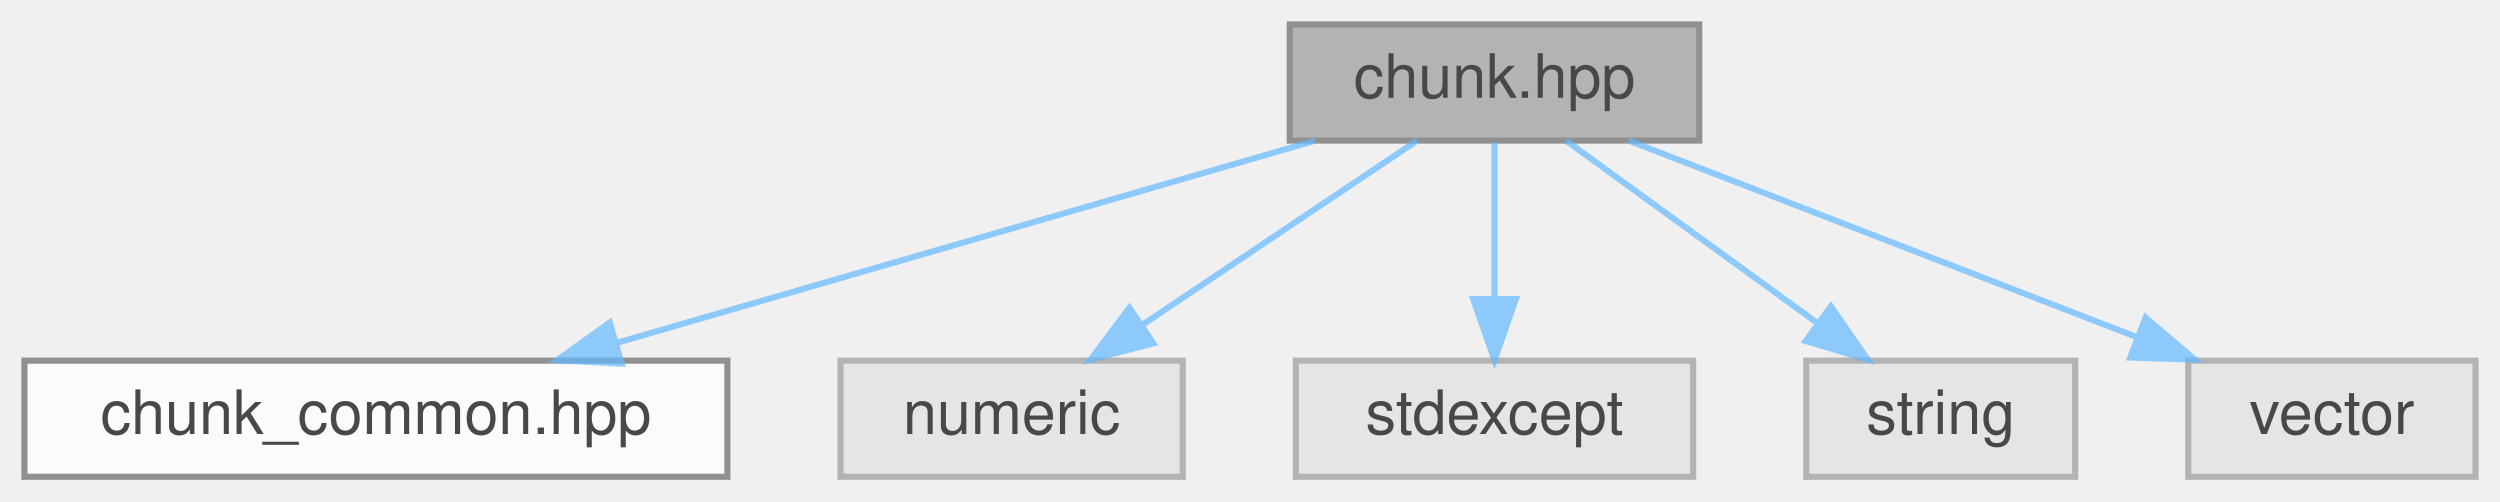
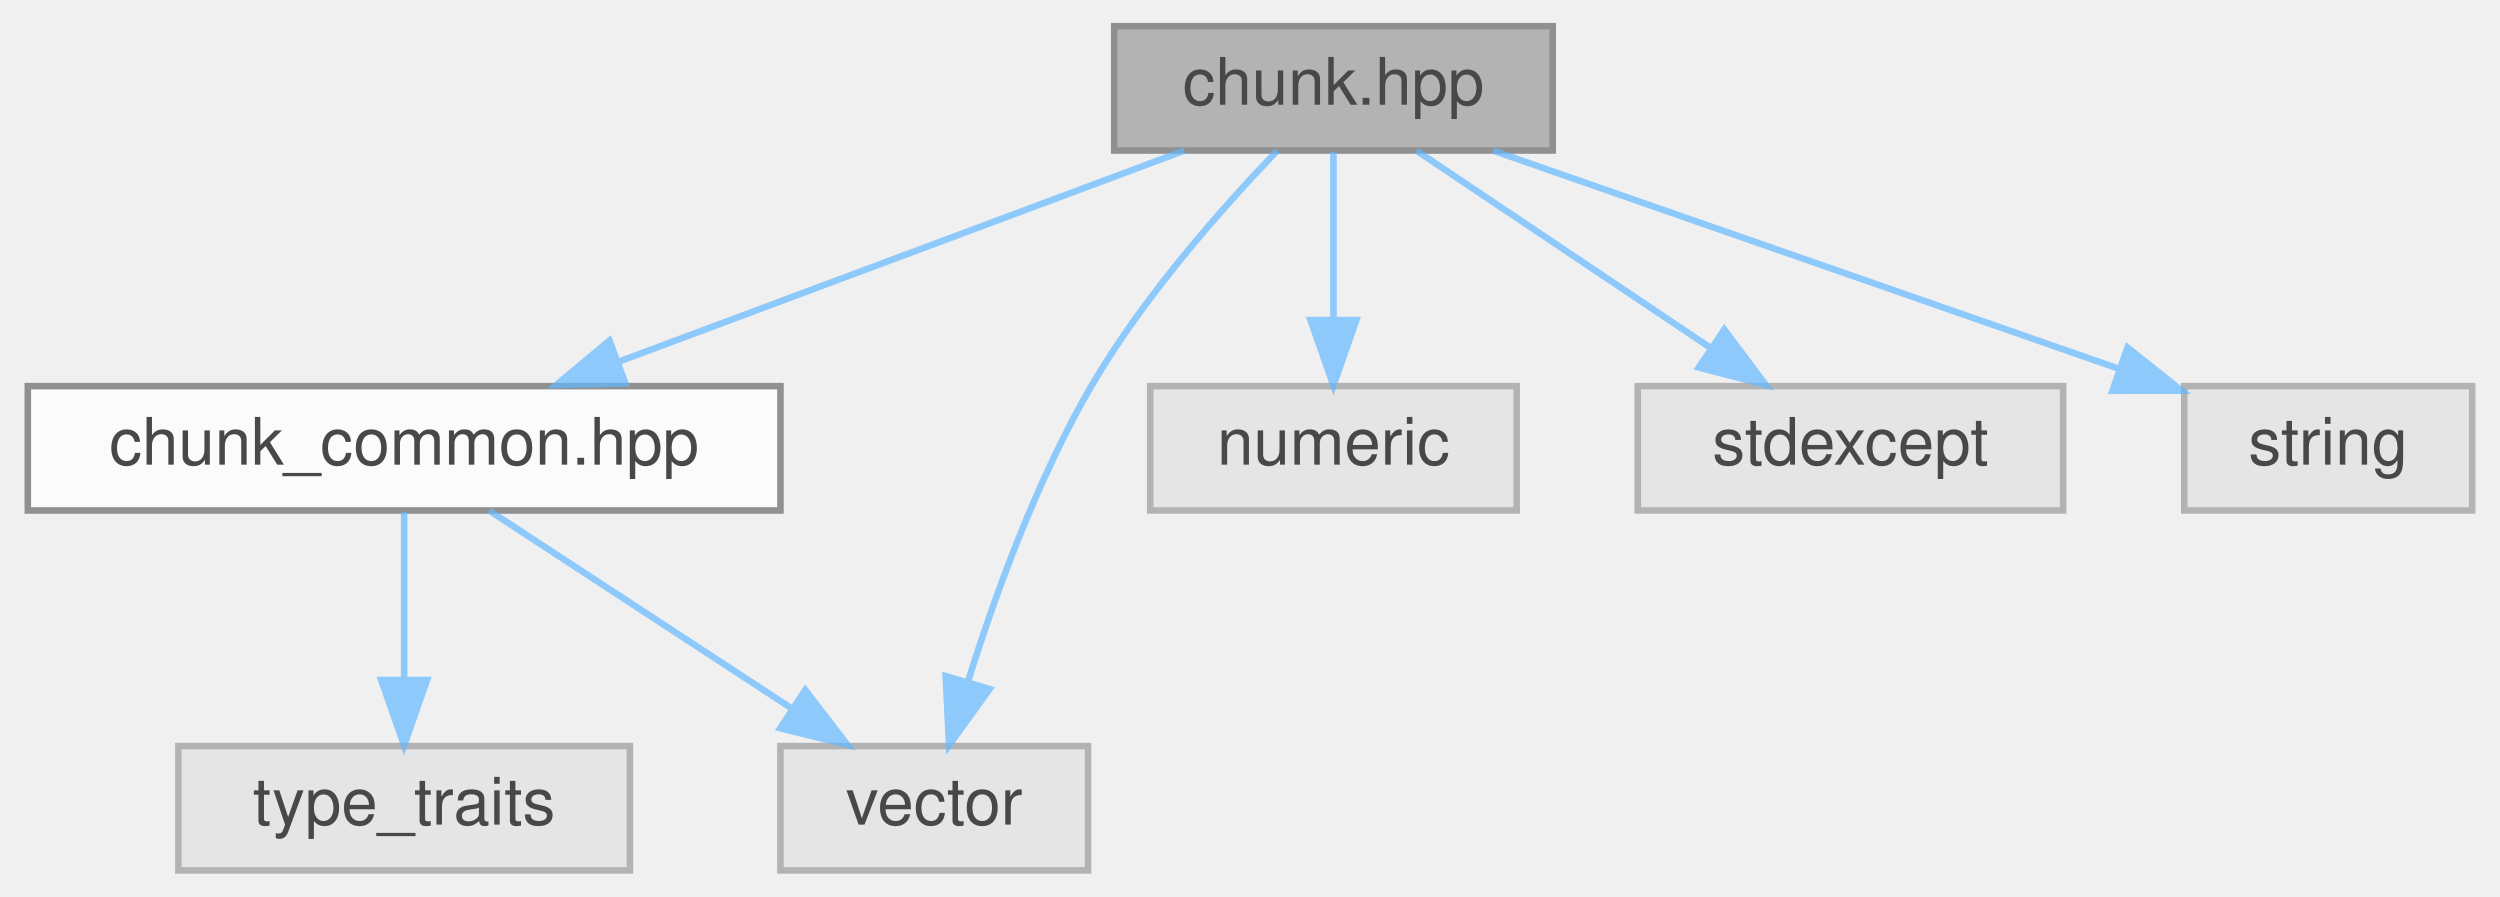
- <svg xmlns="http://www.w3.org/2000/svg" xmlns:xlink="http://www.w3.org/1999/xlink" width="409pt" height="82pt" viewBox="0.00 0.00 409.00 82.00">
+ <svg xmlns="http://www.w3.org/2000/svg" xmlns:xlink="http://www.w3.org/1999/xlink" width="382pt" height="137pt" viewBox="0.00 0.00 381.50 137.00">
  <svg id="main" version="1.1" xml:space="preserve">
    <style type="text/css">
.node, .edge {opacity: 0.7;}
.node.selected, .edge.selected {opacity: 1;}
.edge:hover path { stroke: red; }
.edge:hover polygon { stroke: red; fill: red; }
</style>
    <svg id="graph" class="graph">
-       <g id="graph0" class="graph" transform="scale(1 1) rotate(0) translate(4 78)">
+       <g id="graph0" class="graph" transform="scale(1 1) rotate(0) translate(4 133)">
        <g id="Node000001" class="node">
          <g id="a_Node000001">
            <a xlink:title=" ">
-               <polygon fill="#999999" stroke="#666666" points="274,-74 207,-74 207,-55 274,-55 274,-74" />
-               <text text-anchor="middle" x="240.5" y="-62" font-family="Helvetica,sans-Serif" font-size="10.00">chunk.hpp</text>
+               <polygon fill="#999999" stroke="#666666" points="233,-129 166,-129 166,-110 233,-110 233,-129" />
+               <text text-anchor="middle" x="199.5" y="-117" font-family="Helvetica,sans-Serif" font-size="10.00">chunk.hpp</text>
            </a>
          </g>
        </g>
        <g id="Node000002" class="node">
          <g id="a_Node000002">
            <a xlink:href="chunk__common_8hpp.html" target="_top" xlink:title=" ">
-               <polygon fill="white" stroke="#666666" points="115,-19 0,-19 0,0 115,0 115,-19" />
-               <text text-anchor="middle" x="57.5" y="-7" font-family="Helvetica,sans-Serif" font-size="10.00">chunk_common.hpp</text>
+               <polygon fill="white" stroke="#666666" points="115,-74 0,-74 0,-55 115,-55 115,-74" />
+               <text text-anchor="middle" x="57.5" y="-62" font-family="Helvetica,sans-Serif" font-size="10.00">chunk_common.hpp</text>
            </a>
          </g>
        </g>
        <g id="edge1_Node000001_Node000002" class="edge">
          <g id="a_edge1_Node000001_Node000002">
            <a xlink:title=" ">
-               <path fill="none" stroke="#63b8ff" d="M211.1,-54.98C180.11,-46.01 131.12,-31.82 96.83,-21.89" />
-               <polygon fill="#63b8ff" stroke="#63b8ff" points="97.71,-18.5 87.13,-19.08 95.76,-25.23 97.71,-18.5" />
+               <path fill="none" stroke="#63b8ff" d="M176.69,-109.98C153.33,-101.27 116.8,-87.63 90.33,-77.75" />
+               <polygon fill="#63b8ff" stroke="#63b8ff" points="91.32,-74.39 80.73,-74.17 88.87,-80.95 91.32,-74.39" />
+             </a>
+           </g>
+         </g>
+         <g id="Node000004" class="node">
+           <g id="a_Node000004">
+             <a xlink:title=" ">
+               <polygon fill="#e0e0e0" stroke="#999999" points="162,-19 115,-19 115,0 162,0 162,-19" />
+               <text text-anchor="middle" x="138.5" y="-7" font-family="Helvetica,sans-Serif" font-size="10.00">vector</text>
+             </a>
+           </g>
+         </g>
+         <g id="edge7_Node000001_Node000004" class="edge">
+           <g id="a_edge7_Node000001_Node000004">
+             <a xlink:title=" ">
+               <path fill="none" stroke="#63b8ff" d="M190.9,-109.96C182.71,-101.45 170.49,-87.72 162.5,-74 154.16,-59.68 147.74,-41.93 143.65,-28.84" />
+               <polygon fill="#63b8ff" stroke="#63b8ff" points="146.96,-27.71 140.77,-19.12 140.25,-29.7 146.96,-27.71" />
+             </a>
+           </g>
+         </g>
+         <g id="Node000005" class="node">
+           <g id="a_Node000005">
+             <a xlink:title=" ">
+               <polygon fill="#e0e0e0" stroke="#999999" points="227.5,-74 171.5,-74 171.5,-55 227.5,-55 227.5,-74" />
+               <text text-anchor="middle" x="199.5" y="-62" font-family="Helvetica,sans-Serif" font-size="10.00">numeric</text>
+             </a>
+           </g>
+         </g>
+         <g id="edge4_Node000001_Node000005" class="edge">
+           <g id="a_edge4_Node000001_Node000005">
+             <a xlink:title=" ">
+               <path fill="none" stroke="#63b8ff" d="M199.5,-109.75C199.5,-102.8 199.5,-92.85 199.5,-84.13" />
+               <polygon fill="#63b8ff" stroke="#63b8ff" points="203,-84.09 199.5,-74.09 196,-84.09 203,-84.09" />
+             </a>
+           </g>
+         </g>
+         <g id="Node000006" class="node">
+           <g id="a_Node000006">
+             <a xlink:title=" ">
+               <polygon fill="#e0e0e0" stroke="#999999" points="311,-74 246,-74 246,-55 311,-55 311,-74" />
+               <text text-anchor="middle" x="278.5" y="-62" font-family="Helvetica,sans-Serif" font-size="10.00">stdexcept</text>
+             </a>
+           </g>
+         </g>
+         <g id="edge5_Node000001_Node000006" class="edge">
+           <g id="a_edge5_Node000001_Node000006">
+             <a xlink:title=" ">
+               <path fill="none" stroke="#63b8ff" d="M212.19,-109.98C224.33,-101.84 242.86,-89.41 257.25,-79.76" />
+               <polygon fill="#63b8ff" stroke="#63b8ff" points="259.22,-82.65 265.58,-74.17 255.32,-76.84 259.22,-82.65" />
+             </a>
+           </g>
+         </g>
+         <g id="Node000007" class="node">
+           <g id="a_Node000007">
+             <a xlink:title=" ">
+               <polygon fill="#e0e0e0" stroke="#999999" points="373.5,-74 329.5,-74 329.5,-55 373.5,-55 373.5,-74" />
+               <text text-anchor="middle" x="351.5" y="-62" font-family="Helvetica,sans-Serif" font-size="10.00">string</text>
+             </a>
+           </g>
+         </g>
+         <g id="edge6_Node000001_Node000007" class="edge">
+           <g id="a_edge6_Node000001_Node000007">
+             <a xlink:title=" ">
+               <path fill="none" stroke="#63b8ff" d="M223.92,-109.98C249.9,-100.93 291.09,-86.56 319.61,-76.62" />
+               <polygon fill="#63b8ff" stroke="#63b8ff" points="320.83,-79.9 329.12,-73.3 318.53,-73.29 320.83,-79.9" />
            </a>
          </g>
        </g>
        <g id="Node000003" class="node">
          <g id="a_Node000003">
            <a xlink:title=" ">
-               <polygon fill="#e0e0e0" stroke="#999999" points="189.5,-19 133.5,-19 133.5,0 189.5,0 189.5,-19" />
-               <text text-anchor="middle" x="161.5" y="-7" font-family="Helvetica,sans-Serif" font-size="10.00">numeric</text>
+               <polygon fill="#e0e0e0" stroke="#999999" points="92,-19 23,-19 23,0 92,0 92,-19" />
+               <text text-anchor="middle" x="57.5" y="-7" font-family="Helvetica,sans-Serif" font-size="10.00">type_traits</text>
            </a>
          </g>
        </g>
-         <g id="edge2_Node000001_Node000003" class="edge">
-           <g id="a_edge2_Node000001_Node000003">
+         <g id="edge2_Node000002_Node000003" class="edge">
+           <g id="a_edge2_Node000002_Node000003">
            <a xlink:title=" ">
-               <path fill="none" stroke="#63b8ff" d="M227.81,-54.98C215.67,-46.84 197.14,-34.41 182.75,-24.76" />
-               <polygon fill="#63b8ff" stroke="#63b8ff" points="184.68,-21.84 174.42,-19.17 180.78,-27.65 184.68,-21.84" />
+               <path fill="none" stroke="#63b8ff" d="M57.5,-54.75C57.5,-47.8 57.5,-37.85 57.5,-29.13" />
+               <polygon fill="#63b8ff" stroke="#63b8ff" points="61,-29.09 57.5,-19.09 54,-29.09 61,-29.09" />
            </a>
          </g>
        </g>
-         <g id="Node000004" class="node">
-           <g id="a_Node000004">
+         <g id="edge3_Node000002_Node000004" class="edge">
+           <g id="a_edge3_Node000002_Node000004">
            <a xlink:title=" ">
-               <polygon fill="#e0e0e0" stroke="#999999" points="273,-19 208,-19 208,0 273,0 273,-19" />
-               <text text-anchor="middle" x="240.5" y="-7" font-family="Helvetica,sans-Serif" font-size="10.00">stdexcept</text>
-             </a>
-           </g>
-         </g>
-         <g id="edge3_Node000001_Node000004" class="edge">
-           <g id="a_edge3_Node000001_Node000004">
-             <a xlink:title=" ">
-               <path fill="none" stroke="#63b8ff" d="M240.5,-54.75C240.5,-47.8 240.5,-37.85 240.5,-29.13" />
-               <polygon fill="#63b8ff" stroke="#63b8ff" points="244,-29.09 240.5,-19.09 237,-29.09 244,-29.09" />
-             </a>
-           </g>
-         </g>
-         <g id="Node000005" class="node">
-           <g id="a_Node000005">
-             <a xlink:title=" ">
-               <polygon fill="#e0e0e0" stroke="#999999" points="335.5,-19 291.5,-19 291.5,0 335.5,0 335.5,-19" />
-               <text text-anchor="middle" x="313.5" y="-7" font-family="Helvetica,sans-Serif" font-size="10.00">string</text>
-             </a>
-           </g>
-         </g>
-         <g id="edge4_Node000001_Node000005" class="edge">
-           <g id="a_edge4_Node000001_Node000005">
-             <a xlink:title=" ">
-               <path fill="none" stroke="#63b8ff" d="M252.23,-54.98C263.23,-47 279.92,-34.88 293.1,-25.31" />
-               <polygon fill="#63b8ff" stroke="#63b8ff" points="295.52,-27.88 301.56,-19.17 291.41,-22.21 295.52,-27.88" />
-             </a>
-           </g>
-         </g>
-         <g id="Node000006" class="node">
-           <g id="a_Node000006">
-             <a xlink:title=" ">
-               <polygon fill="#e0e0e0" stroke="#999999" points="401,-19 354,-19 354,0 401,0 401,-19" />
-               <text text-anchor="middle" x="377.5" y="-7" font-family="Helvetica,sans-Serif" font-size="10.00">vector</text>
-             </a>
-           </g>
-         </g>
-         <g id="edge5_Node000001_Node000006" class="edge">
-           <g id="a_edge5_Node000001_Node000006">
-             <a xlink:title=" ">
-               <path fill="none" stroke="#63b8ff" d="M262.51,-54.98C284.95,-46.3 319.98,-32.75 345.49,-22.88" />
-               <polygon fill="#63b8ff" stroke="#63b8ff" points="347.02,-26.04 355.09,-19.17 344.5,-19.51 347.02,-26.04" />
+               <path fill="none" stroke="#63b8ff" d="M70.51,-54.98C82.96,-46.84 101.96,-34.41 116.71,-24.76" />
+               <polygon fill="#63b8ff" stroke="#63b8ff" points="118.8,-27.57 125.25,-19.17 114.96,-21.72 118.8,-27.57" />
            </a>
          </g>
        </g>
      </g>
    </svg>
  </svg>
  <style type="text/css">

[data-mouse-over-selected='false'] { opacity: 0.7; }
[data-mouse-over-selected='true']  { opacity: 1.0; }

</style>
</svg>
